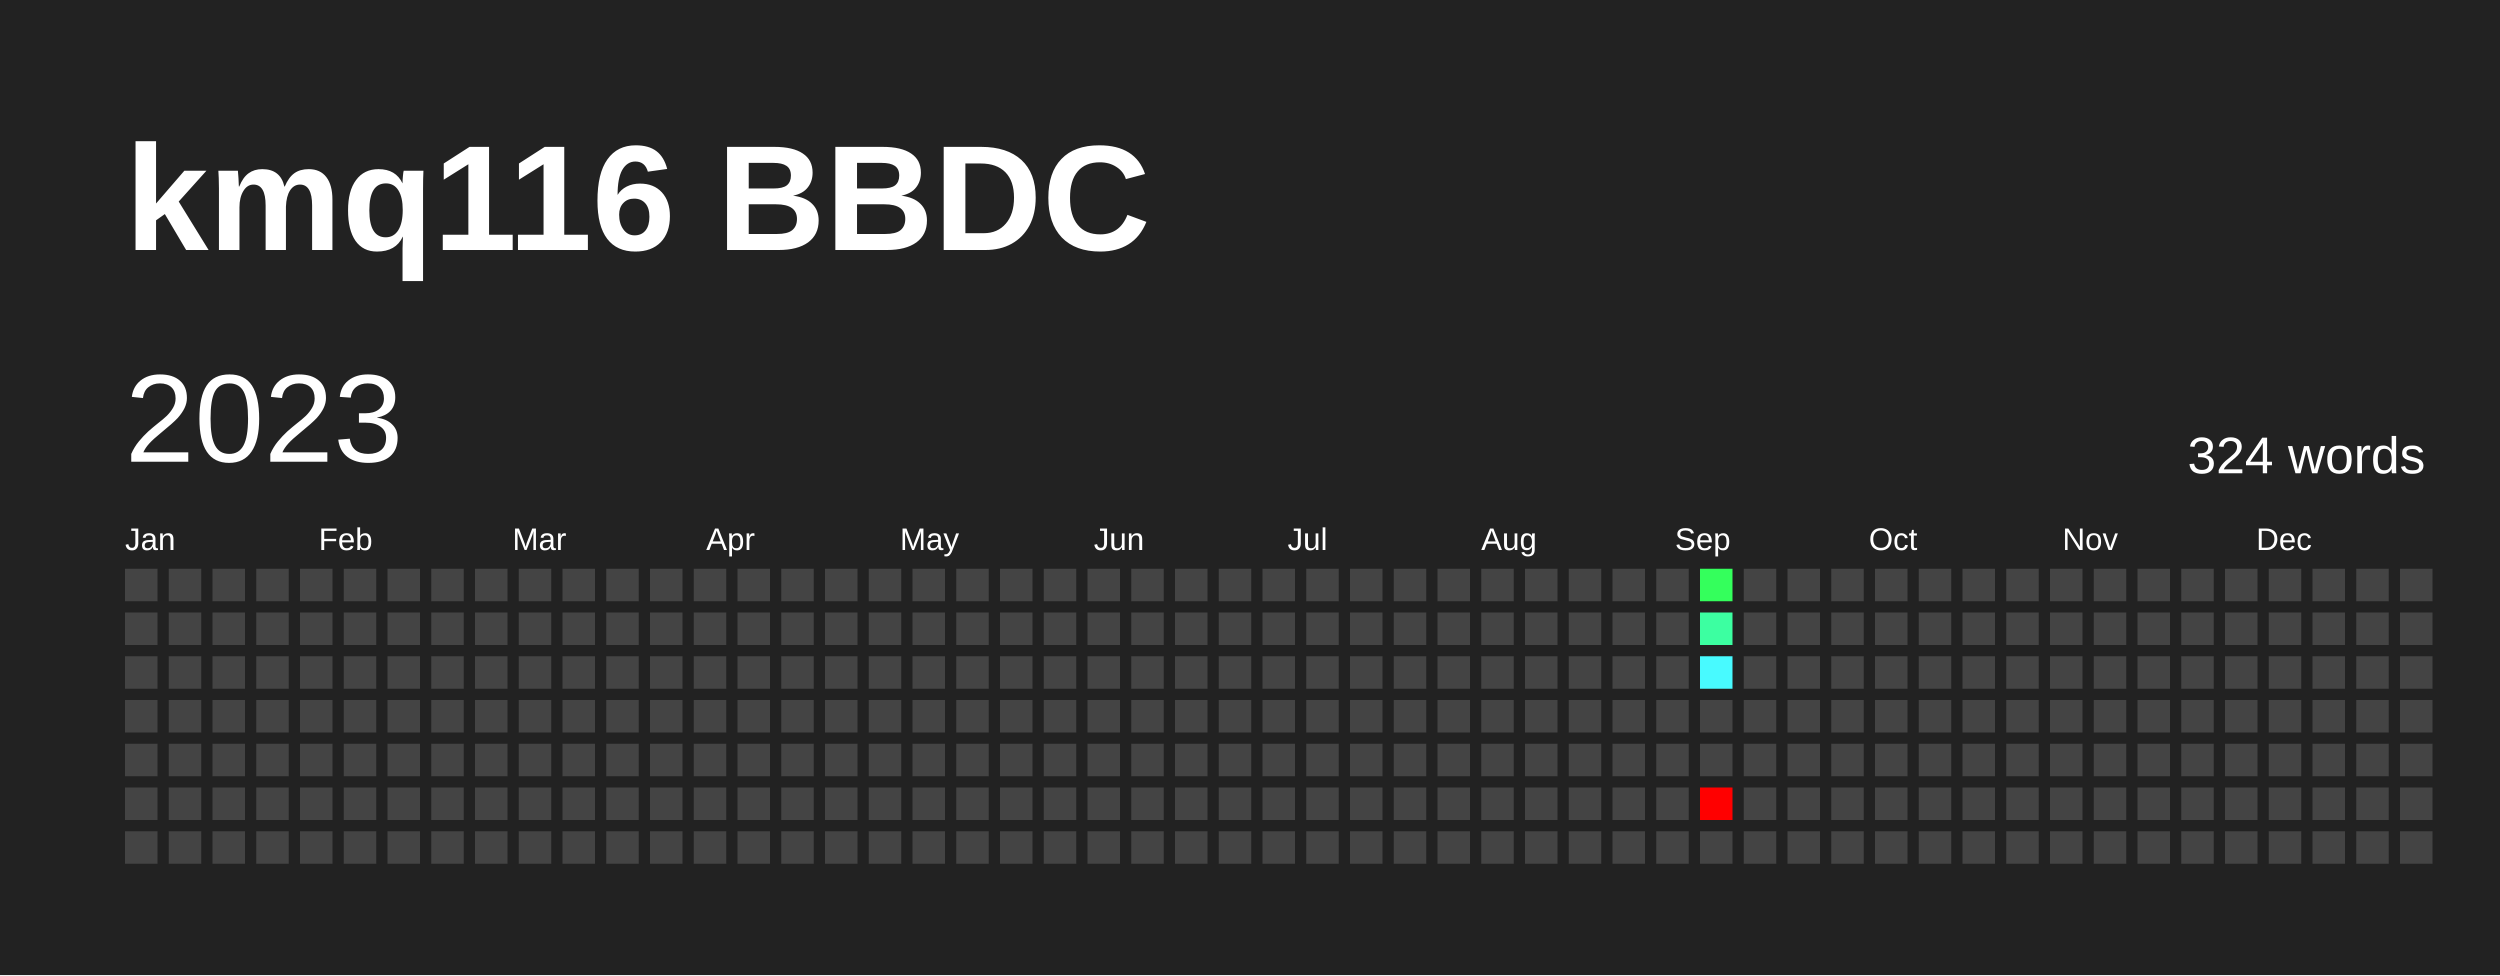
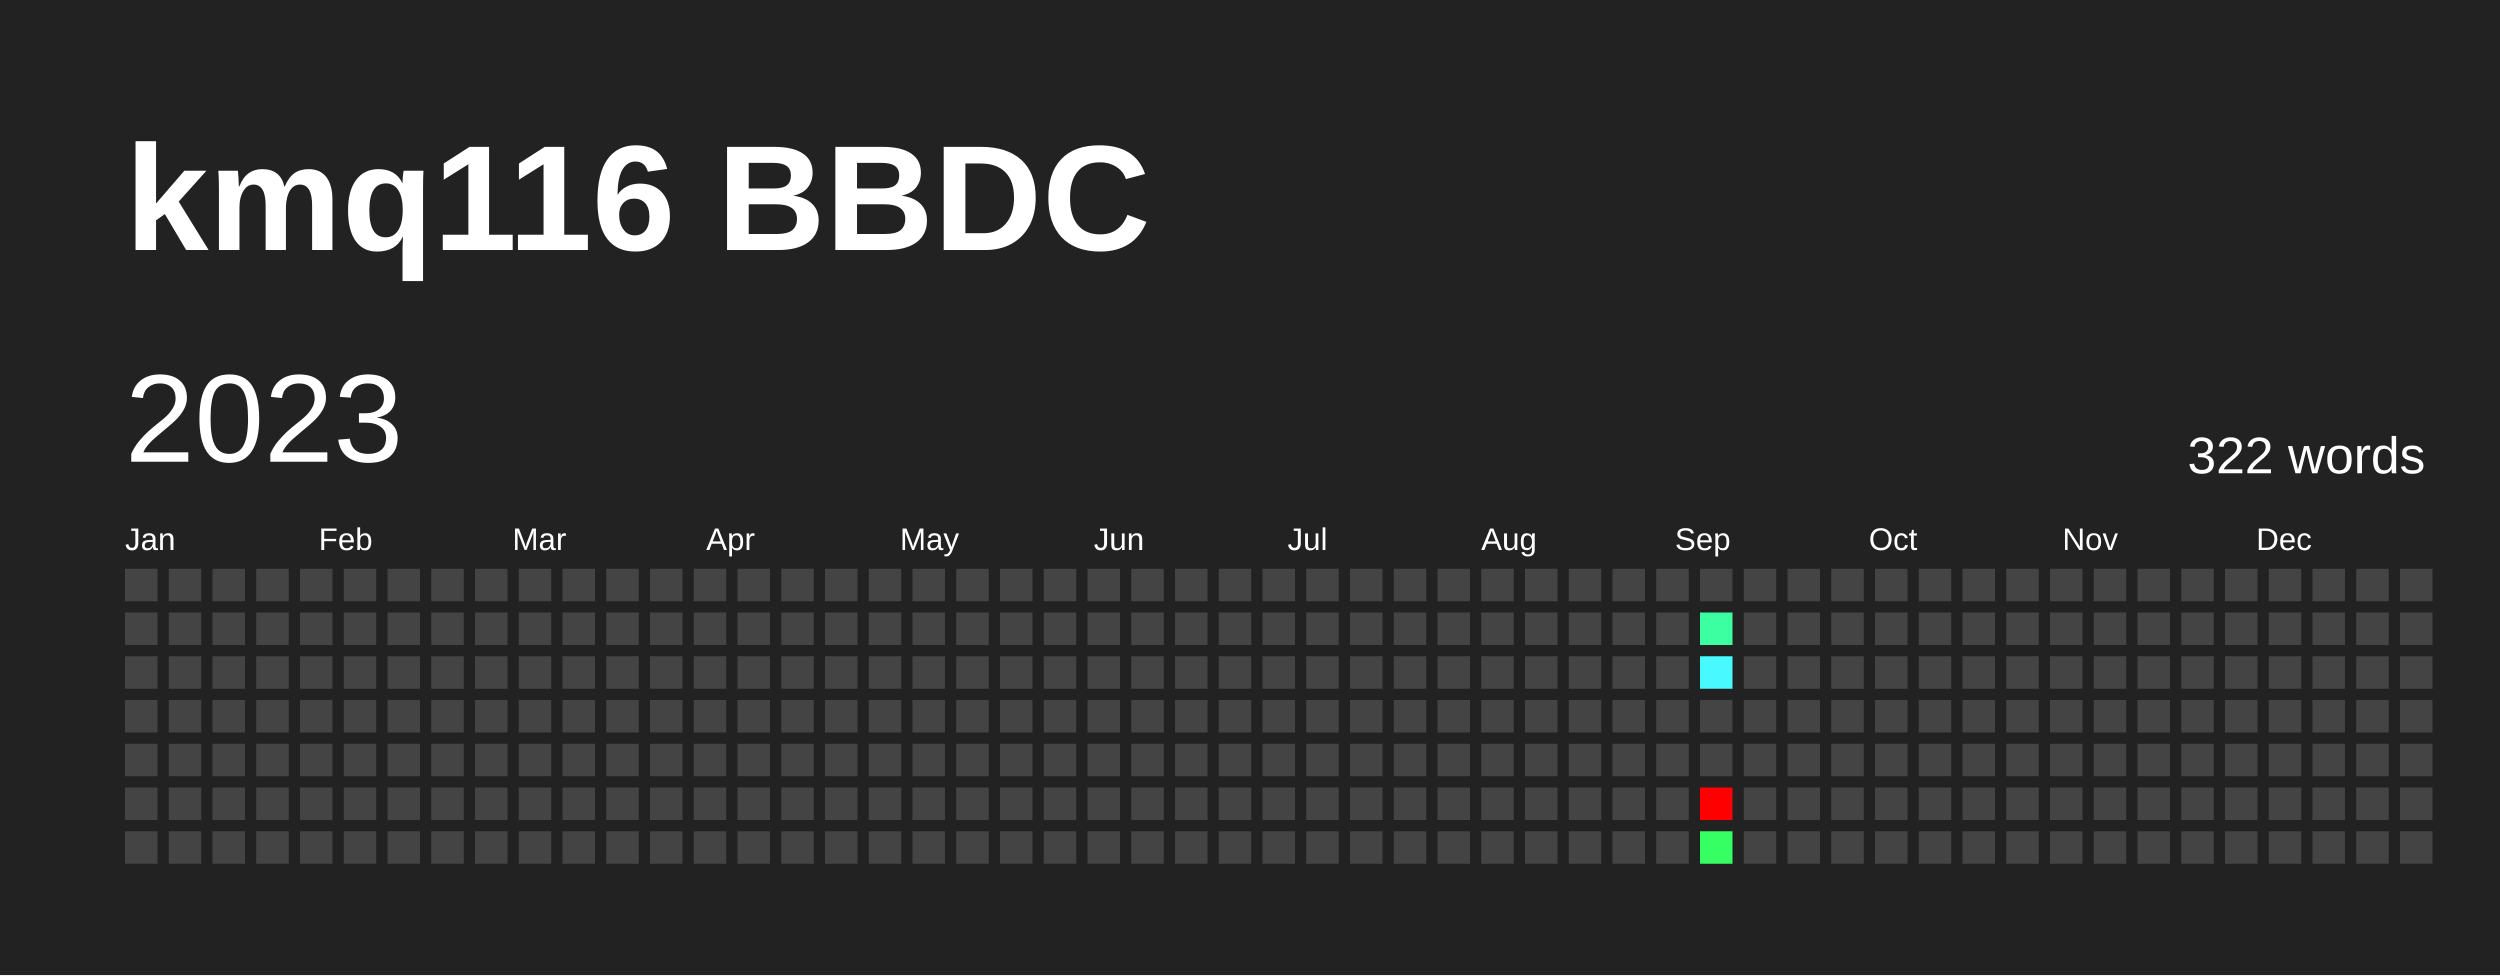
<svg xmlns="http://www.w3.org/2000/svg" baseProfile="full" height="78mm" version="1.1" viewBox="0,0,200,78" width="200mm">
  <defs />
  <rect fill="#222222" height="78" width="200" x="0" y="0" />
  <text fill="#FFFFFF" style="font-size:12px; font-family:Arial; font-weight:bold;" x="10" y="20">kmq116 BBDC</text>
  <text dominant-baseline="hanging" fill="#FFFFFF" style="font-size:10.0px; font-family:Arial;" x="10" y="30">2023</text>
-   <text dominant-baseline="hanging" fill="#FFFFFF" style="font-size:4.125px; font-family:Arial;" x="175" y="35">324 words</text>
+   <text dominant-baseline="hanging" fill="#FFFFFF" style="font-size:4.125px; font-family:Arial;" x="175" y="35">322 words</text>
  <text fill="#FFFFFF" style="font-size:2.5px; font-family:Arial" x="10.0" y="44">Jan</text>
  <text fill="#FFFFFF" style="font-size:2.5px; font-family:Arial" x="25.5" y="44">Feb</text>
  <text fill="#FFFFFF" style="font-size:2.5px; font-family:Arial" x="41.0" y="44">Mar</text>
  <text fill="#FFFFFF" style="font-size:2.5px; font-family:Arial" x="56.5" y="44">Apr</text>
  <text fill="#FFFFFF" style="font-size:2.5px; font-family:Arial" x="72.0" y="44">May</text>
  <text fill="#FFFFFF" style="font-size:2.5px; font-family:Arial" x="87.5" y="44">Jun</text>
  <text fill="#FFFFFF" style="font-size:2.5px; font-family:Arial" x="103.0" y="44">Jul</text>
  <text fill="#FFFFFF" style="font-size:2.5px; font-family:Arial" x="118.5" y="44">Aug</text>
  <text fill="#FFFFFF" style="font-size:2.5px; font-family:Arial" x="134.0" y="44">Sep</text>
  <text fill="#FFFFFF" style="font-size:2.5px; font-family:Arial" x="149.5" y="44">Oct</text>
  <text fill="#FFFFFF" style="font-size:2.5px; font-family:Arial" x="165.0" y="44">Nov</text>
  <text fill="#FFFFFF" style="font-size:2.5px; font-family:Arial" x="180.5" y="44">Dec</text>
  <rect fill="#444444" height="2.6" width="2.6" x="10.0" y="45.5" />
  <rect fill="#444444" height="2.6" width="2.6" x="10.0" y="49.0" />
  <rect fill="#444444" height="2.6" width="2.6" x="10.0" y="52.5" />
  <rect fill="#444444" height="2.6" width="2.6" x="10.0" y="56.0" />
  <rect fill="#444444" height="2.6" width="2.6" x="10.0" y="59.5" />
  <rect fill="#444444" height="2.6" width="2.6" x="10.0" y="63.0" />
  <rect fill="#444444" height="2.6" width="2.6" x="10.0" y="66.5" />
  <rect fill="#444444" height="2.6" width="2.6" x="13.5" y="45.5" />
  <rect fill="#444444" height="2.6" width="2.6" x="13.5" y="49.0" />
  <rect fill="#444444" height="2.6" width="2.6" x="13.5" y="52.5" />
  <rect fill="#444444" height="2.6" width="2.6" x="13.5" y="56.0" />
  <rect fill="#444444" height="2.6" width="2.6" x="13.5" y="59.5" />
  <rect fill="#444444" height="2.6" width="2.6" x="13.5" y="63.0" />
  <rect fill="#444444" height="2.6" width="2.6" x="13.5" y="66.5" />
  <rect fill="#444444" height="2.6" width="2.6" x="17.0" y="45.5" />
  <rect fill="#444444" height="2.6" width="2.6" x="17.0" y="49.0" />
  <rect fill="#444444" height="2.6" width="2.6" x="17.0" y="52.5" />
  <rect fill="#444444" height="2.6" width="2.6" x="17.0" y="56.0" />
  <rect fill="#444444" height="2.6" width="2.6" x="17.0" y="59.5" />
  <rect fill="#444444" height="2.6" width="2.6" x="17.0" y="63.0" />
  <rect fill="#444444" height="2.6" width="2.6" x="17.0" y="66.5" />
  <rect fill="#444444" height="2.6" width="2.6" x="20.5" y="45.5" />
  <rect fill="#444444" height="2.6" width="2.6" x="20.5" y="49.0" />
  <rect fill="#444444" height="2.6" width="2.6" x="20.5" y="52.5" />
  <rect fill="#444444" height="2.6" width="2.6" x="20.5" y="56.0" />
  <rect fill="#444444" height="2.6" width="2.6" x="20.5" y="59.5" />
  <rect fill="#444444" height="2.6" width="2.6" x="20.5" y="63.0" />
  <rect fill="#444444" height="2.6" width="2.6" x="20.5" y="66.5" />
  <rect fill="#444444" height="2.6" width="2.6" x="24.0" y="45.5" />
  <rect fill="#444444" height="2.6" width="2.6" x="24.0" y="49.0" />
  <rect fill="#444444" height="2.6" width="2.6" x="24.0" y="52.5" />
  <rect fill="#444444" height="2.6" width="2.6" x="24.0" y="56.0" />
  <rect fill="#444444" height="2.6" width="2.6" x="24.0" y="59.5" />
  <rect fill="#444444" height="2.6" width="2.6" x="24.0" y="63.0" />
  <rect fill="#444444" height="2.6" width="2.6" x="24.0" y="66.5" />
  <rect fill="#444444" height="2.6" width="2.6" x="27.5" y="45.5" />
  <rect fill="#444444" height="2.6" width="2.6" x="27.5" y="49.0" />
  <rect fill="#444444" height="2.6" width="2.6" x="27.5" y="52.5" />
  <rect fill="#444444" height="2.6" width="2.6" x="27.5" y="56.0" />
  <rect fill="#444444" height="2.6" width="2.6" x="27.5" y="59.5" />
  <rect fill="#444444" height="2.6" width="2.6" x="27.5" y="63.0" />
  <rect fill="#444444" height="2.6" width="2.6" x="27.5" y="66.5" />
  <rect fill="#444444" height="2.6" width="2.6" x="31.0" y="45.5" />
  <rect fill="#444444" height="2.6" width="2.6" x="31.0" y="49.0" />
  <rect fill="#444444" height="2.6" width="2.6" x="31.0" y="52.5" />
  <rect fill="#444444" height="2.6" width="2.6" x="31.0" y="56.0" />
  <rect fill="#444444" height="2.6" width="2.6" x="31.0" y="59.5" />
  <rect fill="#444444" height="2.6" width="2.6" x="31.0" y="63.0" />
  <rect fill="#444444" height="2.6" width="2.6" x="31.0" y="66.5" />
  <rect fill="#444444" height="2.6" width="2.6" x="34.5" y="45.5" />
  <rect fill="#444444" height="2.6" width="2.6" x="34.5" y="49.0" />
  <rect fill="#444444" height="2.6" width="2.6" x="34.5" y="52.5" />
  <rect fill="#444444" height="2.6" width="2.6" x="34.5" y="56.0" />
  <rect fill="#444444" height="2.6" width="2.6" x="34.5" y="59.5" />
  <rect fill="#444444" height="2.6" width="2.6" x="34.5" y="63.0" />
  <rect fill="#444444" height="2.6" width="2.6" x="34.5" y="66.5" />
  <rect fill="#444444" height="2.6" width="2.6" x="38.0" y="45.5" />
  <rect fill="#444444" height="2.6" width="2.6" x="38.0" y="49.0" />
  <rect fill="#444444" height="2.6" width="2.6" x="38.0" y="52.5" />
  <rect fill="#444444" height="2.6" width="2.6" x="38.0" y="56.0" />
  <rect fill="#444444" height="2.6" width="2.6" x="38.0" y="59.5" />
  <rect fill="#444444" height="2.6" width="2.6" x="38.0" y="63.0" />
  <rect fill="#444444" height="2.6" width="2.6" x="38.0" y="66.5" />
  <rect fill="#444444" height="2.6" width="2.6" x="41.5" y="45.5" />
  <rect fill="#444444" height="2.6" width="2.6" x="41.5" y="49.0" />
  <rect fill="#444444" height="2.6" width="2.6" x="41.5" y="52.5" />
  <rect fill="#444444" height="2.6" width="2.6" x="41.5" y="56.0" />
  <rect fill="#444444" height="2.6" width="2.6" x="41.5" y="59.5" />
  <rect fill="#444444" height="2.6" width="2.6" x="41.5" y="63.0" />
  <rect fill="#444444" height="2.6" width="2.6" x="41.5" y="66.5" />
  <rect fill="#444444" height="2.6" width="2.6" x="45.0" y="45.5" />
  <rect fill="#444444" height="2.6" width="2.6" x="45.0" y="49.0" />
  <rect fill="#444444" height="2.6" width="2.6" x="45.0" y="52.5" />
  <rect fill="#444444" height="2.6" width="2.6" x="45.0" y="56.0" />
  <rect fill="#444444" height="2.6" width="2.6" x="45.0" y="59.5" />
  <rect fill="#444444" height="2.6" width="2.6" x="45.0" y="63.0" />
  <rect fill="#444444" height="2.6" width="2.6" x="45.0" y="66.5" />
  <rect fill="#444444" height="2.6" width="2.6" x="48.5" y="45.5" />
  <rect fill="#444444" height="2.6" width="2.6" x="48.5" y="49.0" />
  <rect fill="#444444" height="2.6" width="2.6" x="48.5" y="52.5" />
  <rect fill="#444444" height="2.6" width="2.6" x="48.5" y="56.0" />
  <rect fill="#444444" height="2.6" width="2.6" x="48.5" y="59.5" />
  <rect fill="#444444" height="2.6" width="2.6" x="48.5" y="63.0" />
  <rect fill="#444444" height="2.6" width="2.6" x="48.5" y="66.5" />
  <rect fill="#444444" height="2.6" width="2.6" x="52.0" y="45.5" />
  <rect fill="#444444" height="2.6" width="2.6" x="52.0" y="49.0" />
  <rect fill="#444444" height="2.6" width="2.6" x="52.0" y="52.5" />
  <rect fill="#444444" height="2.6" width="2.6" x="52.0" y="56.0" />
  <rect fill="#444444" height="2.6" width="2.6" x="52.0" y="59.5" />
  <rect fill="#444444" height="2.6" width="2.6" x="52.0" y="63.0" />
  <rect fill="#444444" height="2.6" width="2.6" x="52.0" y="66.5" />
  <rect fill="#444444" height="2.6" width="2.6" x="55.5" y="45.5" />
  <rect fill="#444444" height="2.6" width="2.6" x="55.5" y="49.0" />
  <rect fill="#444444" height="2.6" width="2.6" x="55.5" y="52.5" />
  <rect fill="#444444" height="2.6" width="2.6" x="55.5" y="56.0" />
  <rect fill="#444444" height="2.6" width="2.6" x="55.5" y="59.5" />
  <rect fill="#444444" height="2.6" width="2.6" x="55.5" y="63.0" />
  <rect fill="#444444" height="2.6" width="2.6" x="55.5" y="66.5" />
  <rect fill="#444444" height="2.6" width="2.6" x="59.0" y="45.5" />
  <rect fill="#444444" height="2.6" width="2.6" x="59.0" y="49.0" />
  <rect fill="#444444" height="2.6" width="2.6" x="59.0" y="52.5" />
  <rect fill="#444444" height="2.6" width="2.6" x="59.0" y="56.0" />
  <rect fill="#444444" height="2.6" width="2.6" x="59.0" y="59.5" />
  <rect fill="#444444" height="2.6" width="2.6" x="59.0" y="63.0" />
  <rect fill="#444444" height="2.6" width="2.6" x="59.0" y="66.5" />
  <rect fill="#444444" height="2.6" width="2.6" x="62.5" y="45.5" />
  <rect fill="#444444" height="2.6" width="2.6" x="62.5" y="49.0" />
  <rect fill="#444444" height="2.6" width="2.6" x="62.5" y="52.5" />
  <rect fill="#444444" height="2.6" width="2.6" x="62.5" y="56.0" />
  <rect fill="#444444" height="2.6" width="2.6" x="62.5" y="59.5" />
  <rect fill="#444444" height="2.6" width="2.6" x="62.5" y="63.0" />
  <rect fill="#444444" height="2.6" width="2.6" x="62.5" y="66.5" />
  <rect fill="#444444" height="2.6" width="2.6" x="66.0" y="45.5" />
  <rect fill="#444444" height="2.6" width="2.6" x="66.0" y="49.0" />
  <rect fill="#444444" height="2.6" width="2.6" x="66.0" y="52.5" />
  <rect fill="#444444" height="2.6" width="2.6" x="66.0" y="56.0" />
  <rect fill="#444444" height="2.6" width="2.6" x="66.0" y="59.5" />
  <rect fill="#444444" height="2.6" width="2.6" x="66.0" y="63.0" />
  <rect fill="#444444" height="2.6" width="2.6" x="66.0" y="66.5" />
  <rect fill="#444444" height="2.6" width="2.6" x="69.5" y="45.5" />
  <rect fill="#444444" height="2.6" width="2.6" x="69.5" y="49.0" />
  <rect fill="#444444" height="2.6" width="2.6" x="69.5" y="52.5" />
  <rect fill="#444444" height="2.6" width="2.6" x="69.5" y="56.0" />
  <rect fill="#444444" height="2.6" width="2.6" x="69.5" y="59.5" />
  <rect fill="#444444" height="2.6" width="2.6" x="69.5" y="63.0" />
  <rect fill="#444444" height="2.6" width="2.6" x="69.5" y="66.5" />
  <rect fill="#444444" height="2.6" width="2.6" x="73.0" y="45.5" />
  <rect fill="#444444" height="2.6" width="2.6" x="73.0" y="49.0" />
  <rect fill="#444444" height="2.6" width="2.6" x="73.0" y="52.5" />
  <rect fill="#444444" height="2.6" width="2.6" x="73.0" y="56.0" />
  <rect fill="#444444" height="2.6" width="2.6" x="73.0" y="59.5" />
  <rect fill="#444444" height="2.6" width="2.6" x="73.0" y="63.0" />
  <rect fill="#444444" height="2.6" width="2.6" x="73.0" y="66.5" />
  <rect fill="#444444" height="2.6" width="2.6" x="76.5" y="45.5" />
  <rect fill="#444444" height="2.6" width="2.6" x="76.5" y="49.0" />
  <rect fill="#444444" height="2.6" width="2.6" x="76.5" y="52.5" />
  <rect fill="#444444" height="2.6" width="2.6" x="76.5" y="56.0" />
  <rect fill="#444444" height="2.6" width="2.6" x="76.5" y="59.5" />
  <rect fill="#444444" height="2.6" width="2.6" x="76.5" y="63.0" />
  <rect fill="#444444" height="2.6" width="2.6" x="76.5" y="66.5" />
  <rect fill="#444444" height="2.6" width="2.6" x="80.0" y="45.5" />
  <rect fill="#444444" height="2.6" width="2.6" x="80.0" y="49.0" />
  <rect fill="#444444" height="2.6" width="2.6" x="80.0" y="52.5" />
  <rect fill="#444444" height="2.6" width="2.6" x="80.0" y="56.0" />
  <rect fill="#444444" height="2.6" width="2.6" x="80.0" y="59.5" />
  <rect fill="#444444" height="2.6" width="2.6" x="80.0" y="63.0" />
  <rect fill="#444444" height="2.6" width="2.6" x="80.0" y="66.5" />
  <rect fill="#444444" height="2.6" width="2.6" x="83.5" y="45.5" />
  <rect fill="#444444" height="2.6" width="2.6" x="83.5" y="49.0" />
  <rect fill="#444444" height="2.6" width="2.6" x="83.5" y="52.5" />
  <rect fill="#444444" height="2.6" width="2.6" x="83.5" y="56.0" />
  <rect fill="#444444" height="2.6" width="2.6" x="83.5" y="59.5" />
  <rect fill="#444444" height="2.6" width="2.6" x="83.5" y="63.0" />
  <rect fill="#444444" height="2.6" width="2.6" x="83.5" y="66.5" />
  <rect fill="#444444" height="2.6" width="2.6" x="87.0" y="45.5" />
  <rect fill="#444444" height="2.6" width="2.6" x="87.0" y="49.0" />
  <rect fill="#444444" height="2.6" width="2.6" x="87.0" y="52.5" />
  <rect fill="#444444" height="2.6" width="2.6" x="87.0" y="56.0" />
  <rect fill="#444444" height="2.6" width="2.6" x="87.0" y="59.5" />
  <rect fill="#444444" height="2.6" width="2.6" x="87.0" y="63.0" />
  <rect fill="#444444" height="2.6" width="2.6" x="87.0" y="66.5" />
  <rect fill="#444444" height="2.6" width="2.6" x="90.5" y="45.5" />
  <rect fill="#444444" height="2.6" width="2.6" x="90.5" y="49.0" />
  <rect fill="#444444" height="2.6" width="2.6" x="90.5" y="52.5" />
  <rect fill="#444444" height="2.6" width="2.6" x="90.5" y="56.0" />
  <rect fill="#444444" height="2.6" width="2.6" x="90.5" y="59.5" />
  <rect fill="#444444" height="2.6" width="2.6" x="90.5" y="63.0" />
  <rect fill="#444444" height="2.6" width="2.6" x="90.5" y="66.5" />
  <rect fill="#444444" height="2.6" width="2.6" x="94.0" y="45.5" />
  <rect fill="#444444" height="2.6" width="2.6" x="94.0" y="49.0" />
  <rect fill="#444444" height="2.6" width="2.6" x="94.0" y="52.5" />
  <rect fill="#444444" height="2.6" width="2.6" x="94.0" y="56.0" />
  <rect fill="#444444" height="2.6" width="2.6" x="94.0" y="59.5" />
  <rect fill="#444444" height="2.6" width="2.6" x="94.0" y="63.0" />
  <rect fill="#444444" height="2.6" width="2.6" x="94.0" y="66.5" />
  <rect fill="#444444" height="2.6" width="2.6" x="97.5" y="45.5" />
  <rect fill="#444444" height="2.6" width="2.6" x="97.5" y="49.0" />
  <rect fill="#444444" height="2.6" width="2.6" x="97.5" y="52.5" />
  <rect fill="#444444" height="2.6" width="2.6" x="97.5" y="56.0" />
  <rect fill="#444444" height="2.6" width="2.6" x="97.5" y="59.5" />
  <rect fill="#444444" height="2.6" width="2.6" x="97.5" y="63.0" />
  <rect fill="#444444" height="2.6" width="2.6" x="97.5" y="66.5" />
  <rect fill="#444444" height="2.6" width="2.6" x="101.0" y="45.5" />
  <rect fill="#444444" height="2.6" width="2.6" x="101.0" y="49.0" />
  <rect fill="#444444" height="2.6" width="2.6" x="101.0" y="52.5" />
  <rect fill="#444444" height="2.6" width="2.6" x="101.0" y="56.0" />
  <rect fill="#444444" height="2.6" width="2.6" x="101.0" y="59.5" />
  <rect fill="#444444" height="2.6" width="2.6" x="101.0" y="63.0" />
  <rect fill="#444444" height="2.6" width="2.6" x="101.0" y="66.5" />
  <rect fill="#444444" height="2.6" width="2.6" x="104.5" y="45.5" />
  <rect fill="#444444" height="2.6" width="2.6" x="104.5" y="49.0" />
  <rect fill="#444444" height="2.6" width="2.6" x="104.5" y="52.5" />
  <rect fill="#444444" height="2.6" width="2.6" x="104.5" y="56.0" />
  <rect fill="#444444" height="2.6" width="2.6" x="104.5" y="59.5" />
  <rect fill="#444444" height="2.6" width="2.6" x="104.5" y="63.0" />
  <rect fill="#444444" height="2.6" width="2.6" x="104.5" y="66.5" />
  <rect fill="#444444" height="2.6" width="2.6" x="108.0" y="45.5" />
  <rect fill="#444444" height="2.6" width="2.6" x="108.0" y="49.0" />
  <rect fill="#444444" height="2.6" width="2.6" x="108.0" y="52.5" />
  <rect fill="#444444" height="2.6" width="2.6" x="108.0" y="56.0" />
  <rect fill="#444444" height="2.6" width="2.6" x="108.0" y="59.5" />
  <rect fill="#444444" height="2.6" width="2.6" x="108.0" y="63.0" />
  <rect fill="#444444" height="2.6" width="2.6" x="108.0" y="66.5" />
  <rect fill="#444444" height="2.6" width="2.6" x="111.5" y="45.5" />
  <rect fill="#444444" height="2.6" width="2.6" x="111.5" y="49.0" />
  <rect fill="#444444" height="2.6" width="2.6" x="111.5" y="52.5" />
  <rect fill="#444444" height="2.6" width="2.6" x="111.5" y="56.0" />
  <rect fill="#444444" height="2.6" width="2.6" x="111.5" y="59.5" />
  <rect fill="#444444" height="2.6" width="2.6" x="111.5" y="63.0" />
  <rect fill="#444444" height="2.6" width="2.6" x="111.5" y="66.5" />
  <rect fill="#444444" height="2.6" width="2.6" x="115.0" y="45.5" />
  <rect fill="#444444" height="2.6" width="2.6" x="115.0" y="49.0" />
  <rect fill="#444444" height="2.6" width="2.6" x="115.0" y="52.5" />
  <rect fill="#444444" height="2.6" width="2.6" x="115.0" y="56.0" />
  <rect fill="#444444" height="2.6" width="2.6" x="115.0" y="59.5" />
  <rect fill="#444444" height="2.6" width="2.6" x="115.0" y="63.0" />
  <rect fill="#444444" height="2.6" width="2.6" x="115.0" y="66.5" />
  <rect fill="#444444" height="2.6" width="2.6" x="118.5" y="45.5" />
  <rect fill="#444444" height="2.6" width="2.6" x="118.5" y="49.0" />
  <rect fill="#444444" height="2.6" width="2.6" x="118.5" y="52.5" />
  <rect fill="#444444" height="2.6" width="2.6" x="118.5" y="56.0" />
  <rect fill="#444444" height="2.6" width="2.6" x="118.5" y="59.5" />
  <rect fill="#444444" height="2.6" width="2.6" x="118.5" y="63.0" />
  <rect fill="#444444" height="2.6" width="2.6" x="118.5" y="66.5" />
  <rect fill="#444444" height="2.6" width="2.6" x="122.0" y="45.5" />
  <rect fill="#444444" height="2.6" width="2.6" x="122.0" y="49.0" />
  <rect fill="#444444" height="2.6" width="2.6" x="122.0" y="52.5" />
  <rect fill="#444444" height="2.6" width="2.6" x="122.0" y="56.0" />
  <rect fill="#444444" height="2.6" width="2.6" x="122.0" y="59.5" />
  <rect fill="#444444" height="2.6" width="2.6" x="122.0" y="63.0" />
  <rect fill="#444444" height="2.6" width="2.6" x="122.0" y="66.5" />
  <rect fill="#444444" height="2.6" width="2.6" x="125.5" y="45.5" />
  <rect fill="#444444" height="2.6" width="2.6" x="125.5" y="49.0" />
  <rect fill="#444444" height="2.6" width="2.6" x="125.5" y="52.5" />
  <rect fill="#444444" height="2.6" width="2.6" x="125.5" y="56.0" />
  <rect fill="#444444" height="2.6" width="2.6" x="125.5" y="59.5" />
  <rect fill="#444444" height="2.6" width="2.6" x="125.5" y="63.0" />
  <rect fill="#444444" height="2.6" width="2.6" x="125.5" y="66.5" />
  <rect fill="#444444" height="2.6" width="2.6" x="129.0" y="45.5" />
  <rect fill="#444444" height="2.6" width="2.6" x="129.0" y="49.0" />
  <rect fill="#444444" height="2.6" width="2.6" x="129.0" y="52.5" />
  <rect fill="#444444" height="2.6" width="2.6" x="129.0" y="56.0" />
  <rect fill="#444444" height="2.6" width="2.6" x="129.0" y="59.5" />
  <rect fill="#444444" height="2.6" width="2.6" x="129.0" y="63.0" />
  <rect fill="#444444" height="2.6" width="2.6" x="129.0" y="66.5" />
  <rect fill="#444444" height="2.6" width="2.6" x="132.5" y="45.5" />
  <rect fill="#444444" height="2.6" width="2.6" x="132.5" y="49.0" />
  <rect fill="#444444" height="2.6" width="2.6" x="132.5" y="52.5" />
  <rect fill="#444444" height="2.6" width="2.6" x="132.5" y="56.0" />
  <rect fill="#444444" height="2.6" width="2.6" x="132.5" y="59.5" />
  <rect fill="#444444" height="2.6" width="2.6" x="132.5" y="63.0" />
  <rect fill="#444444" height="2.6" width="2.6" x="132.5" y="66.5" />
-   <rect fill="#34ff5c" height="2.6" width="2.6" x="136.0" y="45.5" />
+   <rect fill="#444444" height="2.6" width="2.6" x="136.0" y="45.5" />
  <rect fill="#3cffa1" height="2.6" width="2.6" x="136.0" y="49.0" />
  <rect fill="#48faff" height="2.6" width="2.6" x="136.0" y="52.5" />
  <rect fill="#444444" height="2.6" width="2.6" x="136.0" y="56.0" />
  <rect fill="#444444" height="2.6" width="2.6" x="136.0" y="59.5" />
  <rect fill="red" height="2.6" width="2.6" x="136.0" y="63.0" />
-   <rect fill="#444444" height="2.6" width="2.6" x="136.0" y="66.5" />
+   <rect fill="#35ff63" height="2.6" width="2.6" x="136.0" y="66.5" />
  <rect fill="#444444" height="2.6" width="2.6" x="139.5" y="45.5" />
  <rect fill="#444444" height="2.6" width="2.6" x="139.5" y="49.0" />
  <rect fill="#444444" height="2.6" width="2.6" x="139.5" y="52.5" />
  <rect fill="#444444" height="2.6" width="2.6" x="139.5" y="56.0" />
  <rect fill="#444444" height="2.6" width="2.6" x="139.5" y="59.5" />
  <rect fill="#444444" height="2.6" width="2.6" x="139.5" y="63.0" />
  <rect fill="#444444" height="2.6" width="2.6" x="139.5" y="66.5" />
  <rect fill="#444444" height="2.6" width="2.6" x="143.0" y="45.5" />
  <rect fill="#444444" height="2.6" width="2.6" x="143.0" y="49.0" />
  <rect fill="#444444" height="2.6" width="2.6" x="143.0" y="52.5" />
  <rect fill="#444444" height="2.6" width="2.6" x="143.0" y="56.0" />
  <rect fill="#444444" height="2.6" width="2.6" x="143.0" y="59.5" />
  <rect fill="#444444" height="2.6" width="2.6" x="143.0" y="63.0" />
  <rect fill="#444444" height="2.6" width="2.6" x="143.0" y="66.5" />
  <rect fill="#444444" height="2.6" width="2.6" x="146.5" y="45.5" />
  <rect fill="#444444" height="2.6" width="2.6" x="146.5" y="49.0" />
  <rect fill="#444444" height="2.6" width="2.6" x="146.5" y="52.5" />
  <rect fill="#444444" height="2.6" width="2.6" x="146.5" y="56.0" />
  <rect fill="#444444" height="2.6" width="2.6" x="146.5" y="59.5" />
  <rect fill="#444444" height="2.6" width="2.6" x="146.5" y="63.0" />
  <rect fill="#444444" height="2.6" width="2.6" x="146.5" y="66.5" />
  <rect fill="#444444" height="2.6" width="2.6" x="150.0" y="45.5" />
  <rect fill="#444444" height="2.6" width="2.6" x="150.0" y="49.0" />
  <rect fill="#444444" height="2.6" width="2.6" x="150.0" y="52.5" />
  <rect fill="#444444" height="2.6" width="2.6" x="150.0" y="56.0" />
  <rect fill="#444444" height="2.6" width="2.6" x="150.0" y="59.5" />
  <rect fill="#444444" height="2.6" width="2.6" x="150.0" y="63.0" />
  <rect fill="#444444" height="2.6" width="2.6" x="150.0" y="66.5" />
  <rect fill="#444444" height="2.6" width="2.6" x="153.5" y="45.5" />
  <rect fill="#444444" height="2.6" width="2.6" x="153.5" y="49.0" />
  <rect fill="#444444" height="2.6" width="2.6" x="153.5" y="52.5" />
  <rect fill="#444444" height="2.6" width="2.6" x="153.5" y="56.0" />
  <rect fill="#444444" height="2.6" width="2.6" x="153.5" y="59.5" />
  <rect fill="#444444" height="2.6" width="2.6" x="153.5" y="63.0" />
  <rect fill="#444444" height="2.6" width="2.6" x="153.5" y="66.5" />
  <rect fill="#444444" height="2.6" width="2.6" x="157.0" y="45.5" />
  <rect fill="#444444" height="2.6" width="2.6" x="157.0" y="49.0" />
  <rect fill="#444444" height="2.6" width="2.6" x="157.0" y="52.5" />
  <rect fill="#444444" height="2.6" width="2.6" x="157.0" y="56.0" />
  <rect fill="#444444" height="2.6" width="2.6" x="157.0" y="59.5" />
  <rect fill="#444444" height="2.6" width="2.6" x="157.0" y="63.0" />
  <rect fill="#444444" height="2.6" width="2.6" x="157.0" y="66.5" />
  <rect fill="#444444" height="2.6" width="2.6" x="160.5" y="45.5" />
  <rect fill="#444444" height="2.6" width="2.6" x="160.5" y="49.0" />
  <rect fill="#444444" height="2.6" width="2.6" x="160.5" y="52.5" />
  <rect fill="#444444" height="2.6" width="2.6" x="160.5" y="56.0" />
  <rect fill="#444444" height="2.6" width="2.6" x="160.5" y="59.5" />
  <rect fill="#444444" height="2.6" width="2.6" x="160.5" y="63.0" />
  <rect fill="#444444" height="2.6" width="2.6" x="160.5" y="66.5" />
  <rect fill="#444444" height="2.6" width="2.6" x="164.0" y="45.5" />
  <rect fill="#444444" height="2.6" width="2.6" x="164.0" y="49.0" />
  <rect fill="#444444" height="2.6" width="2.6" x="164.0" y="52.5" />
  <rect fill="#444444" height="2.6" width="2.6" x="164.0" y="56.0" />
  <rect fill="#444444" height="2.6" width="2.6" x="164.0" y="59.5" />
  <rect fill="#444444" height="2.6" width="2.6" x="164.0" y="63.0" />
  <rect fill="#444444" height="2.6" width="2.6" x="164.0" y="66.5" />
  <rect fill="#444444" height="2.6" width="2.6" x="167.5" y="45.5" />
  <rect fill="#444444" height="2.6" width="2.6" x="167.5" y="49.0" />
  <rect fill="#444444" height="2.6" width="2.6" x="167.5" y="52.5" />
  <rect fill="#444444" height="2.6" width="2.6" x="167.5" y="56.0" />
  <rect fill="#444444" height="2.6" width="2.6" x="167.5" y="59.5" />
  <rect fill="#444444" height="2.6" width="2.6" x="167.5" y="63.0" />
  <rect fill="#444444" height="2.6" width="2.6" x="167.5" y="66.5" />
  <rect fill="#444444" height="2.6" width="2.6" x="171.0" y="45.5" />
  <rect fill="#444444" height="2.6" width="2.6" x="171.0" y="49.0" />
  <rect fill="#444444" height="2.6" width="2.6" x="171.0" y="52.5" />
  <rect fill="#444444" height="2.6" width="2.6" x="171.0" y="56.0" />
  <rect fill="#444444" height="2.6" width="2.6" x="171.0" y="59.5" />
  <rect fill="#444444" height="2.6" width="2.6" x="171.0" y="63.0" />
  <rect fill="#444444" height="2.6" width="2.6" x="171.0" y="66.5" />
  <rect fill="#444444" height="2.6" width="2.6" x="174.5" y="45.5" />
  <rect fill="#444444" height="2.6" width="2.6" x="174.5" y="49.0" />
  <rect fill="#444444" height="2.6" width="2.6" x="174.5" y="52.5" />
  <rect fill="#444444" height="2.6" width="2.6" x="174.5" y="56.0" />
  <rect fill="#444444" height="2.6" width="2.6" x="174.5" y="59.5" />
  <rect fill="#444444" height="2.6" width="2.6" x="174.5" y="63.0" />
  <rect fill="#444444" height="2.6" width="2.6" x="174.5" y="66.5" />
  <rect fill="#444444" height="2.6" width="2.6" x="178.0" y="45.5" />
  <rect fill="#444444" height="2.6" width="2.6" x="178.0" y="49.0" />
  <rect fill="#444444" height="2.6" width="2.6" x="178.0" y="52.5" />
  <rect fill="#444444" height="2.6" width="2.6" x="178.0" y="56.0" />
  <rect fill="#444444" height="2.6" width="2.6" x="178.0" y="59.5" />
  <rect fill="#444444" height="2.6" width="2.6" x="178.0" y="63.0" />
  <rect fill="#444444" height="2.6" width="2.6" x="178.0" y="66.5" />
  <rect fill="#444444" height="2.6" width="2.6" x="181.5" y="45.5" />
  <rect fill="#444444" height="2.6" width="2.6" x="181.5" y="49.0" />
  <rect fill="#444444" height="2.6" width="2.6" x="181.5" y="52.5" />
  <rect fill="#444444" height="2.6" width="2.6" x="181.5" y="56.0" />
  <rect fill="#444444" height="2.6" width="2.6" x="181.5" y="59.5" />
  <rect fill="#444444" height="2.6" width="2.6" x="181.5" y="63.0" />
  <rect fill="#444444" height="2.6" width="2.6" x="181.5" y="66.5" />
  <rect fill="#444444" height="2.6" width="2.6" x="185.0" y="45.5" />
  <rect fill="#444444" height="2.6" width="2.6" x="185.0" y="49.0" />
  <rect fill="#444444" height="2.6" width="2.6" x="185.0" y="52.5" />
  <rect fill="#444444" height="2.6" width="2.6" x="185.0" y="56.0" />
  <rect fill="#444444" height="2.6" width="2.6" x="185.0" y="59.5" />
  <rect fill="#444444" height="2.6" width="2.6" x="185.0" y="63.0" />
  <rect fill="#444444" height="2.6" width="2.6" x="185.0" y="66.5" />
  <rect fill="#444444" height="2.6" width="2.6" x="188.5" y="45.5" />
  <rect fill="#444444" height="2.6" width="2.6" x="188.5" y="49.0" />
  <rect fill="#444444" height="2.6" width="2.6" x="188.5" y="52.5" />
  <rect fill="#444444" height="2.6" width="2.6" x="188.5" y="56.0" />
  <rect fill="#444444" height="2.6" width="2.6" x="188.5" y="59.5" />
  <rect fill="#444444" height="2.6" width="2.6" x="188.5" y="63.0" />
  <rect fill="#444444" height="2.6" width="2.6" x="188.5" y="66.5" />
  <rect fill="#444444" height="2.6" width="2.6" x="192.0" y="45.5" />
  <rect fill="#444444" height="2.6" width="2.6" x="192.0" y="49.0" />
  <rect fill="#444444" height="2.6" width="2.6" x="192.0" y="52.5" />
  <rect fill="#444444" height="2.6" width="2.6" x="192.0" y="56.0" />
  <rect fill="#444444" height="2.6" width="2.6" x="192.0" y="59.5" />
  <rect fill="#444444" height="2.6" width="2.6" x="192.0" y="63.0" />
  <rect fill="#444444" height="2.6" width="2.6" x="192.0" y="66.5" />
</svg>
